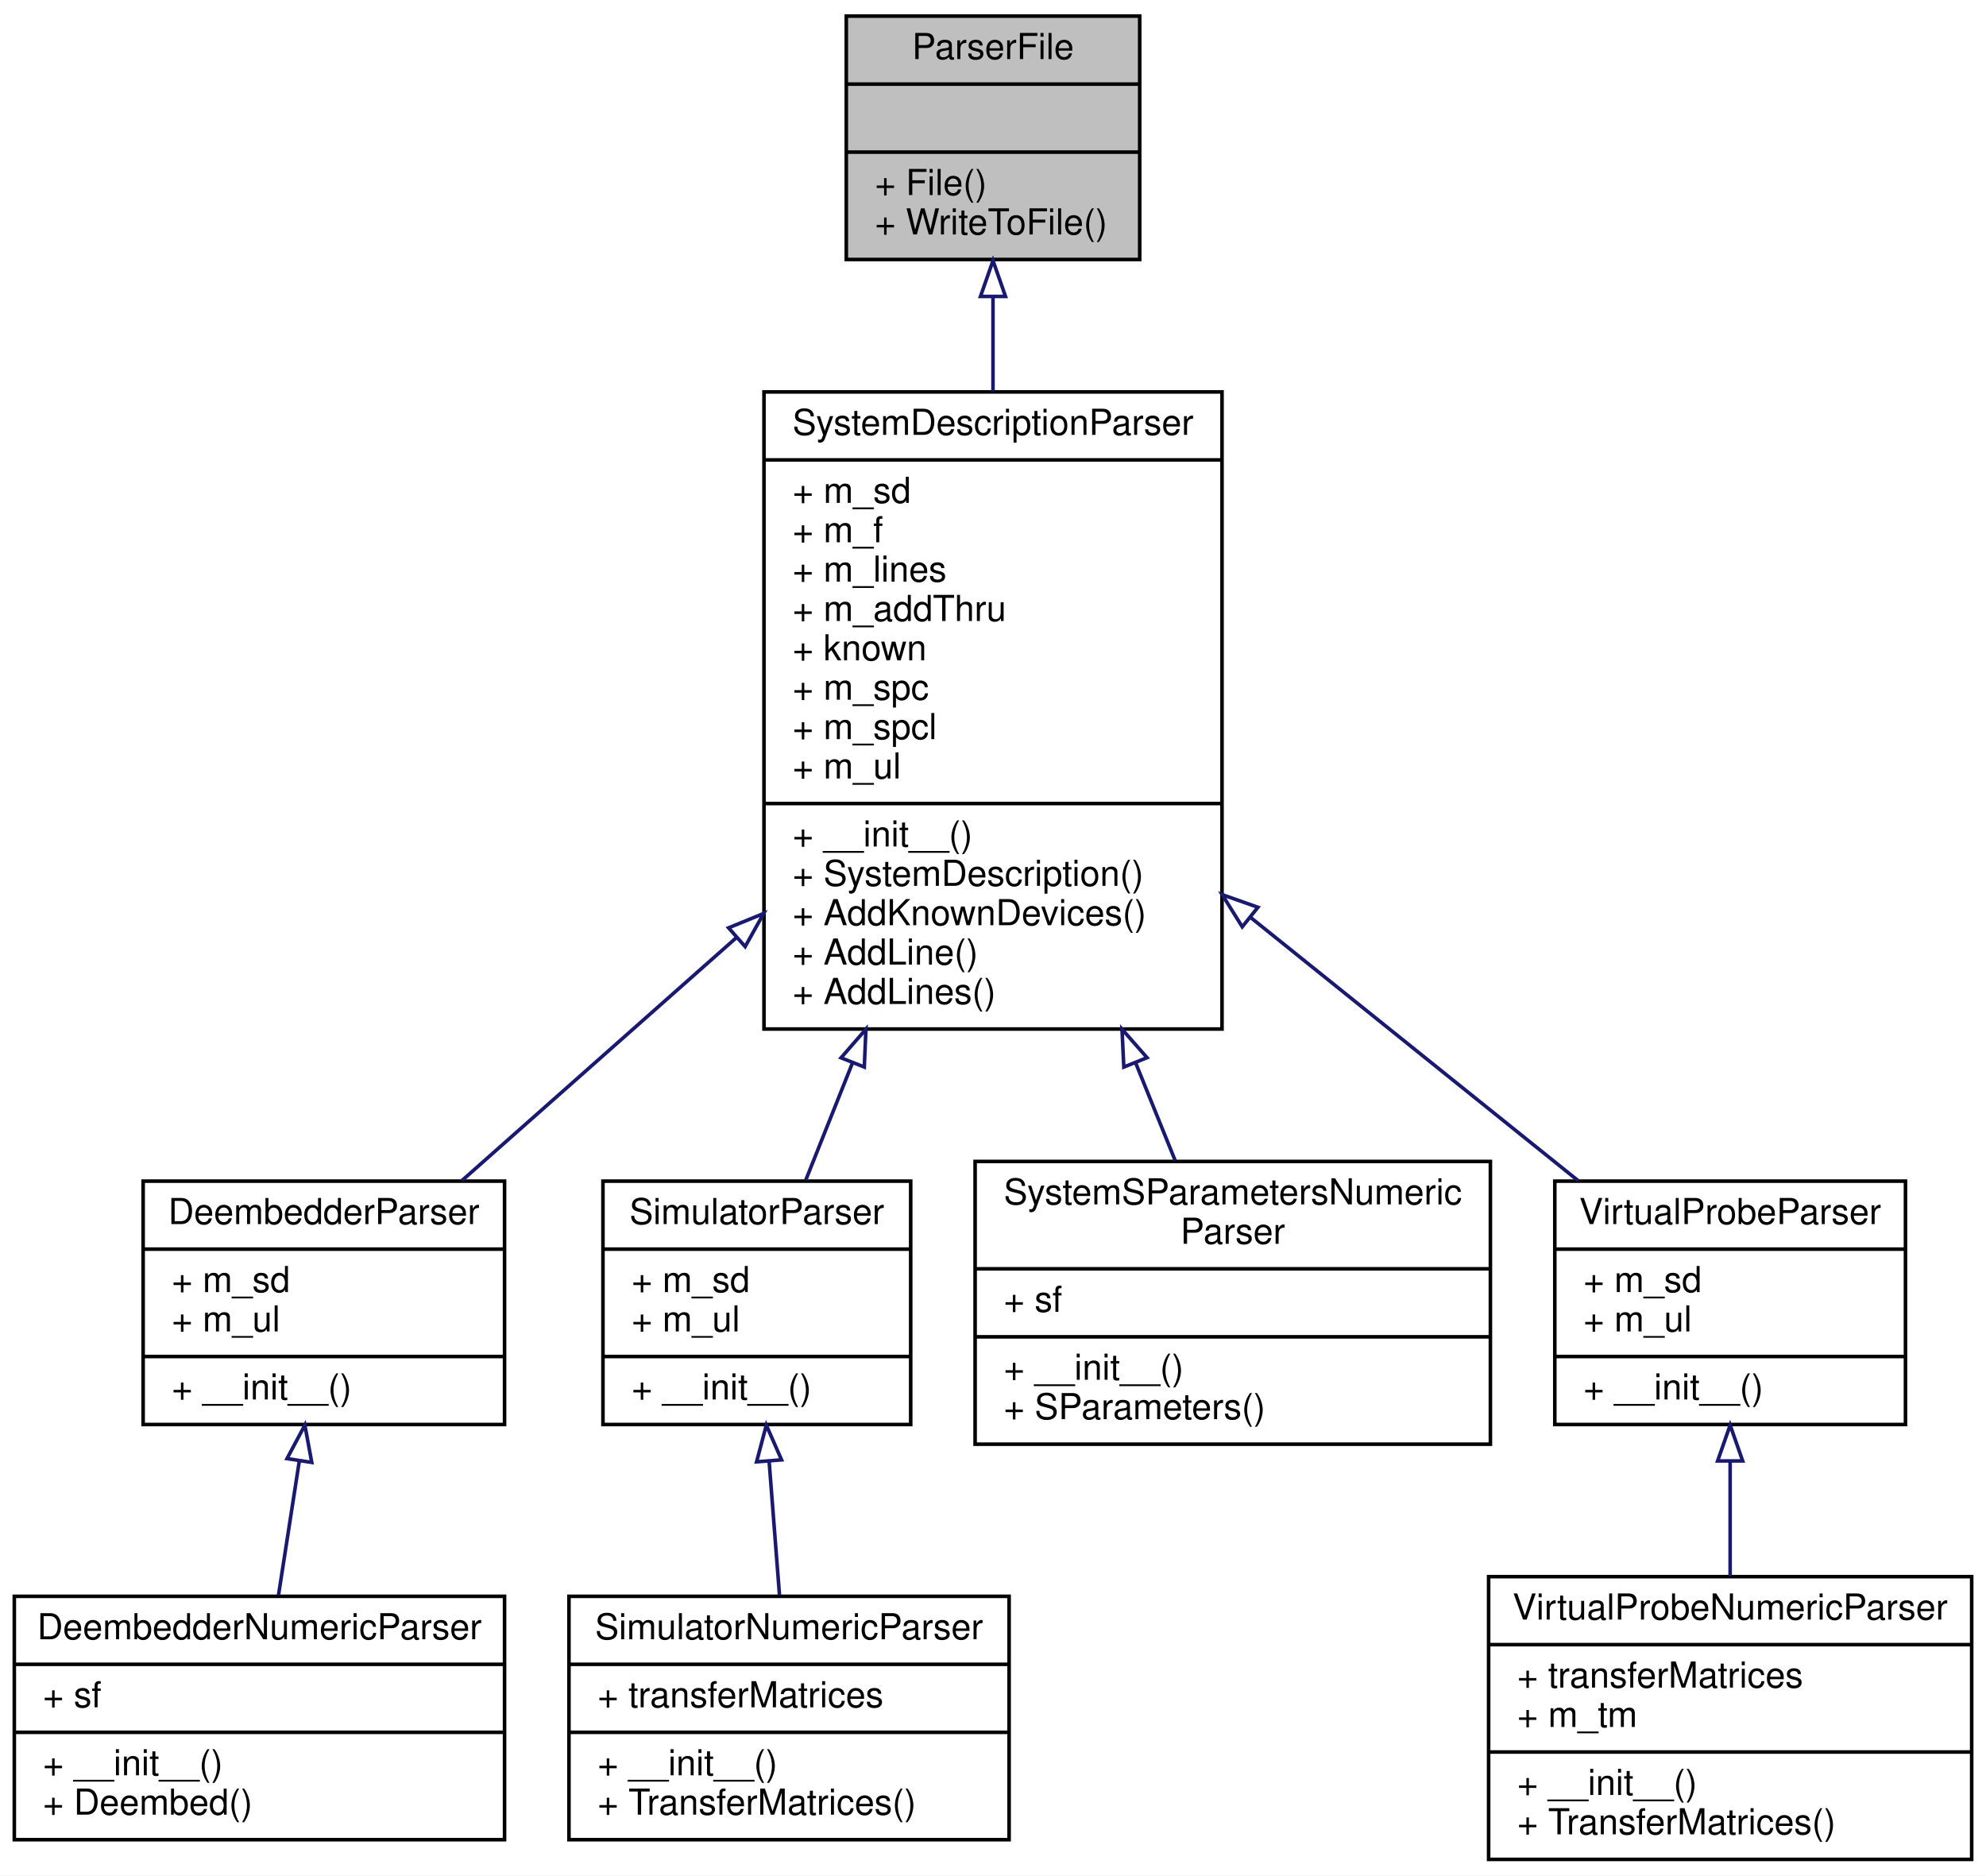
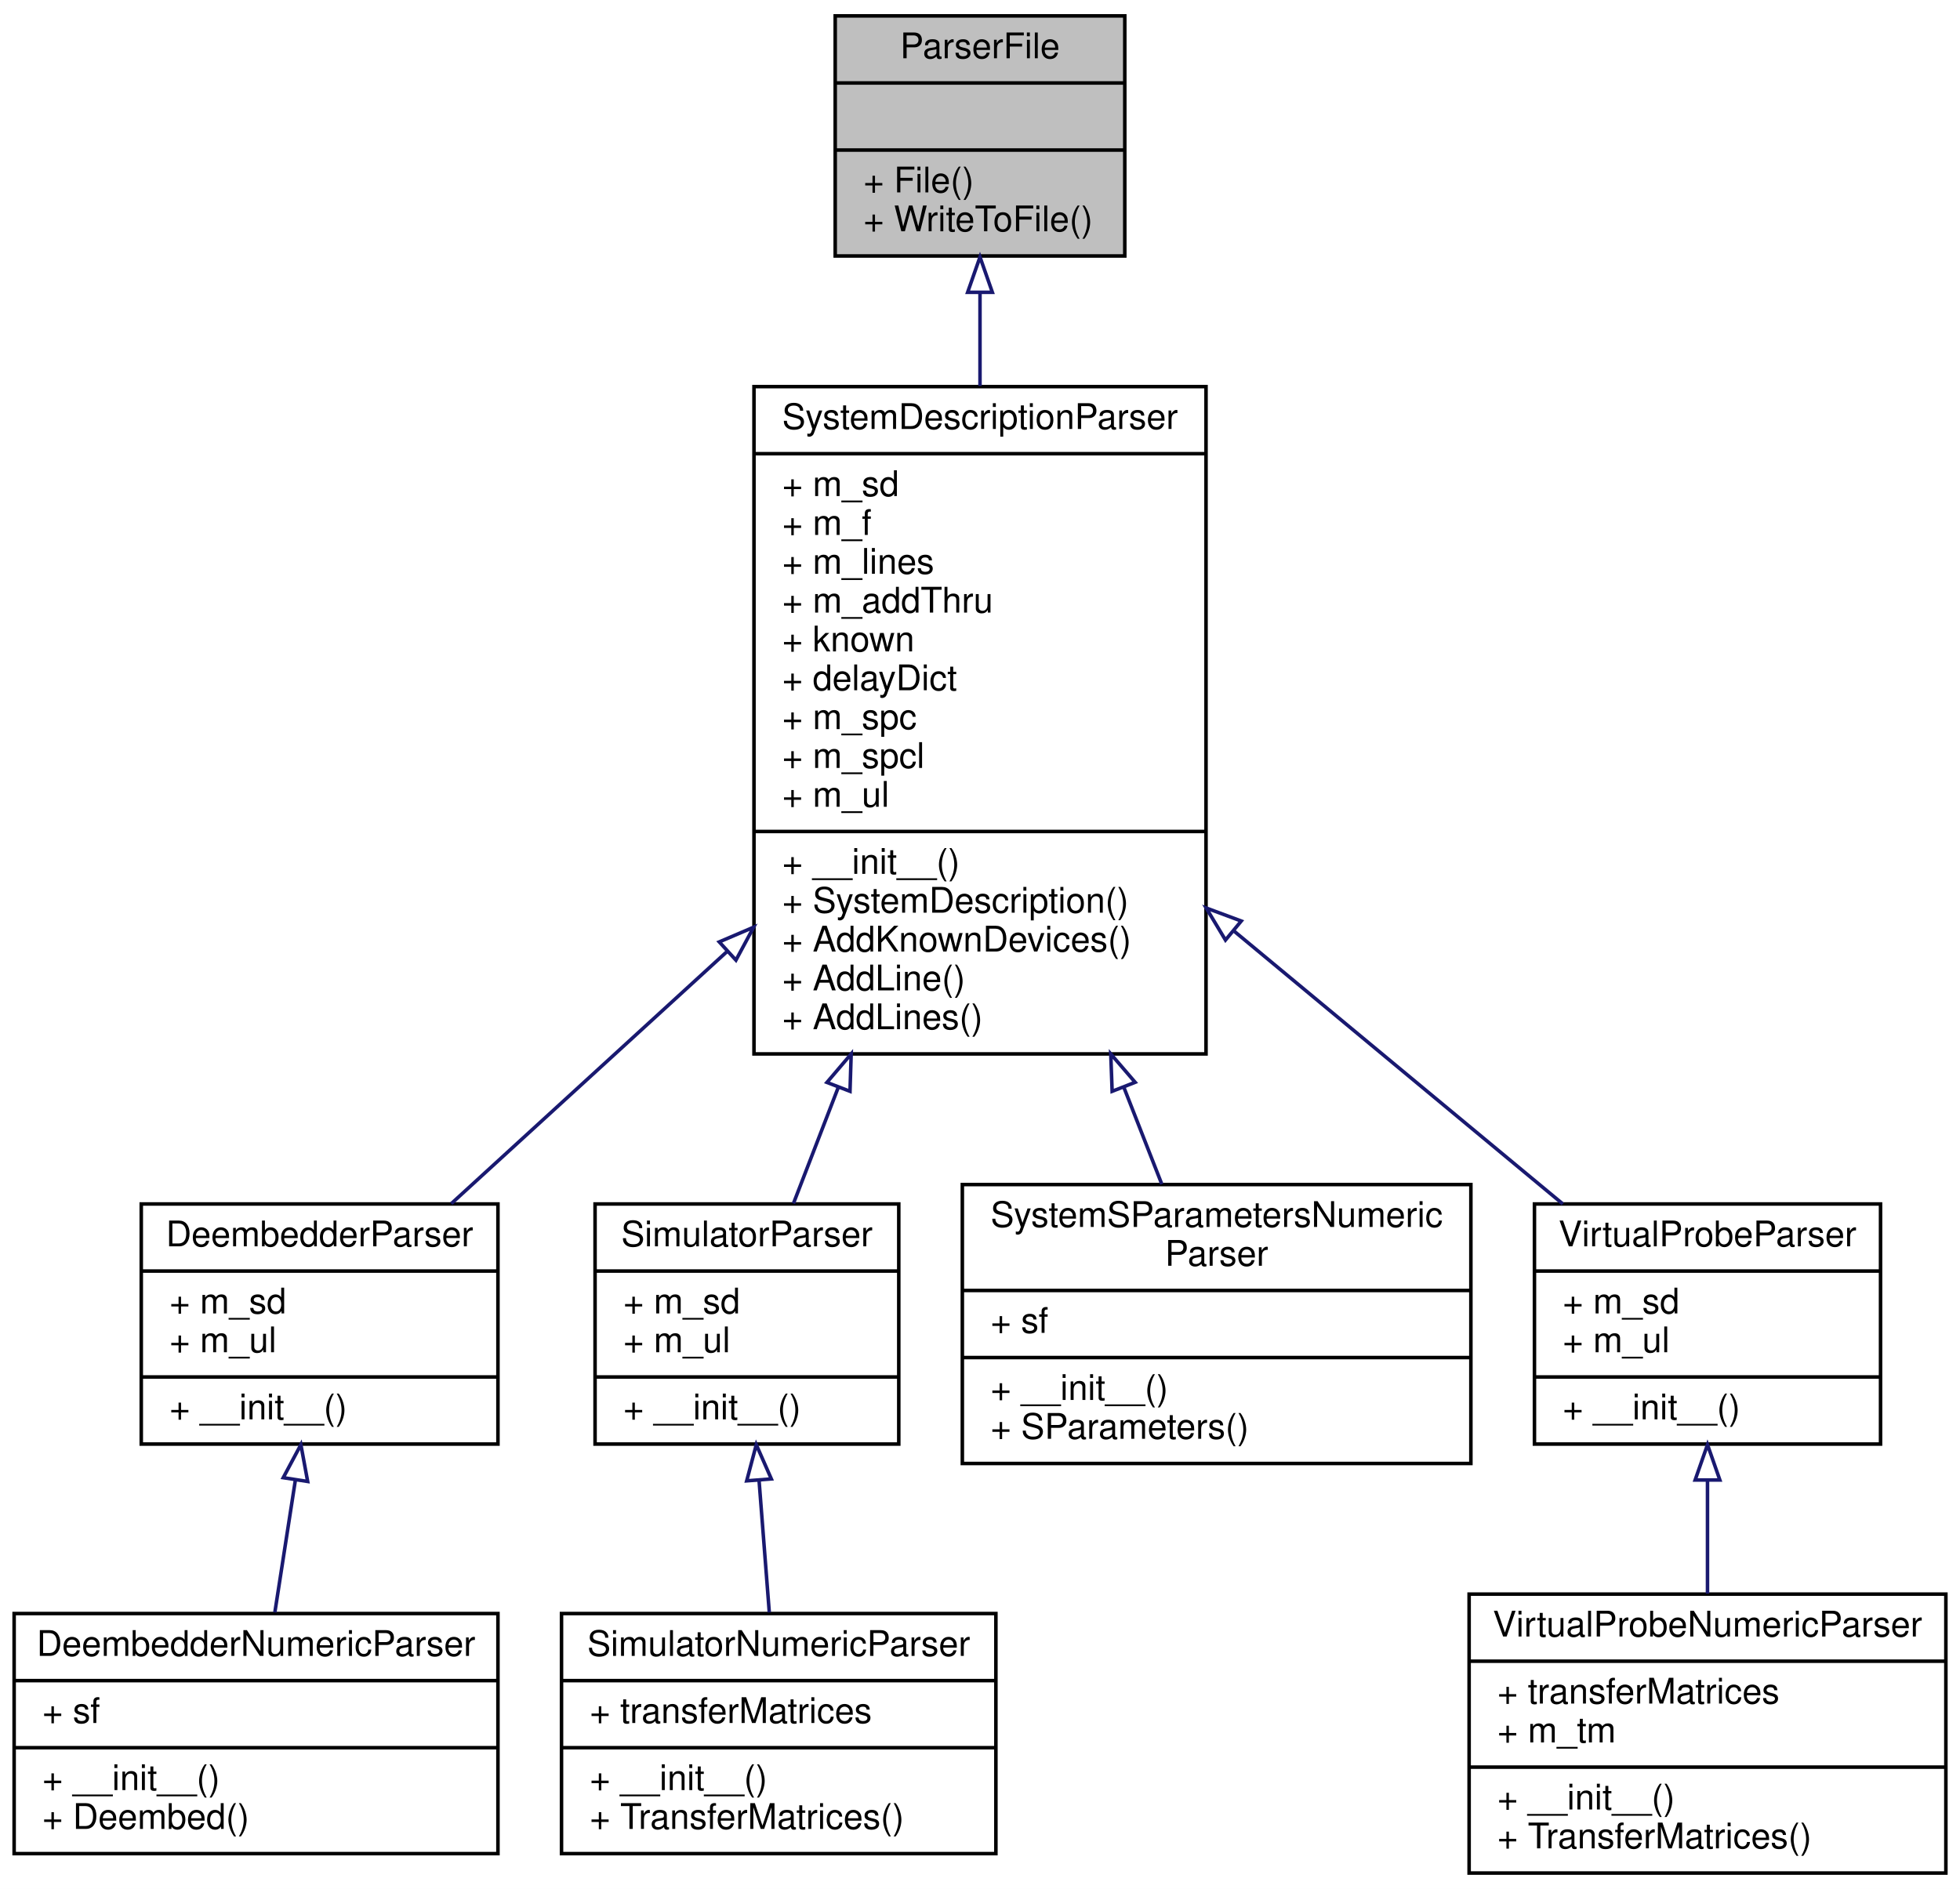
- <svg xmlns="http://www.w3.org/2000/svg" xmlns:xlink="http://www.w3.org/1999/xlink" width="555pt" height="524pt" viewBox="0.00 0.00 555.00 524.00">
-   <g id="graph0" class="graph" transform="scale(1 1) rotate(0) translate(4 520)">
-     <polygon fill="#ffffff" stroke="transparent" points="-4,4 -4,-520 551,-520 551,4 -4,4" />
+ <svg xmlns="http://www.w3.org/2000/svg" xmlns:xlink="http://www.w3.org/1999/xlink" width="555pt" height="535pt" viewBox="0.00 0.00 555.00 535.00">
+   <g id="graph0" class="graph" transform="scale(1 1) rotate(0) translate(4 531)">
+     <polygon fill="#ffffff" stroke="transparent" points="-4,4 -4,-531 551,-531 551,4 -4,4" />
    <g id="node1" class="node">
-       <polygon fill="#bfbfbf" stroke="#000000" points="232.5,-447.5 232.5,-515.5 314.5,-515.5 314.5,-447.5 232.5,-447.5" />
-       <text text-anchor="middle" x="273.5" y="-503.5" font-family="Helvetica,sans-Serif" font-size="10.00" fill="#000000">ParserFile</text>
-       <polyline fill="none" stroke="#000000" points="232.5,-496.5 314.5,-496.5 " />
-       <text text-anchor="middle" x="273.5" y="-484.5" font-family="Helvetica,sans-Serif" font-size="10.00" fill="#000000"> </text>
-       <polyline fill="none" stroke="#000000" points="232.5,-477.5 314.5,-477.5 " />
-       <text text-anchor="start" x="240.5" y="-465.5" font-family="Helvetica,sans-Serif" font-size="10.00" fill="#000000">+ File()</text>
-       <text text-anchor="start" x="240.5" y="-454.5" font-family="Helvetica,sans-Serif" font-size="10.00" fill="#000000">+ WriteToFile()</text>
+       <polygon fill="#bfbfbf" stroke="#000000" points="232.5,-458.5 232.5,-526.5 314.5,-526.5 314.5,-458.5 232.5,-458.5" />
+       <text text-anchor="middle" x="273.5" y="-514.5" font-family="Helvetica,sans-Serif" font-size="10.00" fill="#000000">ParserFile</text>
+       <polyline fill="none" stroke="#000000" points="232.5,-507.5 314.5,-507.5 " />
+       <text text-anchor="middle" x="273.5" y="-495.5" font-family="Helvetica,sans-Serif" font-size="10.00" fill="#000000"> </text>
+       <polyline fill="none" stroke="#000000" points="232.5,-488.5 314.5,-488.5 " />
+       <text text-anchor="start" x="240.5" y="-476.5" font-family="Helvetica,sans-Serif" font-size="10.00" fill="#000000">+ File()</text>
+       <text text-anchor="start" x="240.5" y="-465.5" font-family="Helvetica,sans-Serif" font-size="10.00" fill="#000000">+ WriteToFile()</text>
    </g>
    <g id="node2" class="node">
      <g id="a_node2">
        <a xlink:href="classSignalIntegrity_1_1Lib_1_1Parsers_1_1SystemDescriptionParser_1_1SystemDescriptionParser.xhtml" target="_top" xlink:title="Parses netlists and produces system descriptions. ">
-           <polygon fill="#ffffff" stroke="#000000" points="209.5,-232.5 209.5,-410.5 337.5,-410.5 337.5,-232.5 209.5,-232.5" />
-           <text text-anchor="middle" x="273.5" y="-398.5" font-family="Helvetica,sans-Serif" font-size="10.00" fill="#000000">SystemDescriptionParser</text>
-           <polyline fill="none" stroke="#000000" points="209.5,-391.5 337.5,-391.5 " />
-           <text text-anchor="start" x="217.5" y="-379.5" font-family="Helvetica,sans-Serif" font-size="10.00" fill="#000000">+ m_sd</text>
-           <text text-anchor="start" x="217.5" y="-368.5" font-family="Helvetica,sans-Serif" font-size="10.00" fill="#000000">+ m_f</text>
-           <text text-anchor="start" x="217.5" y="-357.5" font-family="Helvetica,sans-Serif" font-size="10.00" fill="#000000">+ m_lines</text>
-           <text text-anchor="start" x="217.5" y="-346.5" font-family="Helvetica,sans-Serif" font-size="10.00" fill="#000000">+ m_addThru</text>
-           <text text-anchor="start" x="217.5" y="-335.5" font-family="Helvetica,sans-Serif" font-size="10.00" fill="#000000">+ known</text>
+           <polygon fill="#ffffff" stroke="#000000" points="209.5,-232.5 209.5,-421.5 337.5,-421.5 337.5,-232.5 209.5,-232.5" />
+           <text text-anchor="middle" x="273.5" y="-409.5" font-family="Helvetica,sans-Serif" font-size="10.00" fill="#000000">SystemDescriptionParser</text>
+           <polyline fill="none" stroke="#000000" points="209.5,-402.5 337.5,-402.5 " />
+           <text text-anchor="start" x="217.5" y="-390.5" font-family="Helvetica,sans-Serif" font-size="10.00" fill="#000000">+ m_sd</text>
+           <text text-anchor="start" x="217.5" y="-379.5" font-family="Helvetica,sans-Serif" font-size="10.00" fill="#000000">+ m_f</text>
+           <text text-anchor="start" x="217.5" y="-368.5" font-family="Helvetica,sans-Serif" font-size="10.00" fill="#000000">+ m_lines</text>
+           <text text-anchor="start" x="217.5" y="-357.5" font-family="Helvetica,sans-Serif" font-size="10.00" fill="#000000">+ m_addThru</text>
+           <text text-anchor="start" x="217.5" y="-346.5" font-family="Helvetica,sans-Serif" font-size="10.00" fill="#000000">+ known</text>
+           <text text-anchor="start" x="217.5" y="-335.5" font-family="Helvetica,sans-Serif" font-size="10.00" fill="#000000">+ delayDict</text>
          <text text-anchor="start" x="217.5" y="-324.5" font-family="Helvetica,sans-Serif" font-size="10.00" fill="#000000">+ m_spc</text>
          <text text-anchor="start" x="217.5" y="-313.5" font-family="Helvetica,sans-Serif" font-size="10.00" fill="#000000">+ m_spcl</text>
          <text text-anchor="start" x="217.5" y="-302.5" font-family="Helvetica,sans-Serif" font-size="10.00" fill="#000000">+ m_ul</text>
          <polyline fill="none" stroke="#000000" points="209.5,-295.5 337.5,-295.5 " />
          <text text-anchor="start" x="217.5" y="-283.5" font-family="Helvetica,sans-Serif" font-size="10.00" fill="#000000">+ __init__()</text>
          <text text-anchor="start" x="217.5" y="-272.5" font-family="Helvetica,sans-Serif" font-size="10.00" fill="#000000">+ SystemDescription()</text>
          <text text-anchor="start" x="217.5" y="-261.5" font-family="Helvetica,sans-Serif" font-size="10.00" fill="#000000">+ AddKnownDevices()</text>
          <text text-anchor="start" x="217.5" y="-250.5" font-family="Helvetica,sans-Serif" font-size="10.00" fill="#000000">+ AddLine()</text>
          <text text-anchor="start" x="217.5" y="-239.5" font-family="Helvetica,sans-Serif" font-size="10.00" fill="#000000">+ AddLines()</text>
        </a>
      </g>
    </g>
    <g id="edge1" class="edge">
-       <path fill="none" stroke="#191970" d="M273.5,-437.028C273.5,-428.717 273.5,-419.765 273.5,-410.651" />
-       <polygon fill="none" stroke="#191970" points="270,-437.176 273.5,-447.176 277,-437.176 270,-437.176" />
+       <path fill="none" stroke="#191970" d="M273.5,-448.089C273.5,-439.794 273.5,-430.839 273.5,-421.685" />
+       <polygon fill="none" stroke="#191970" points="270,-448.208 273.5,-458.208 277,-448.208 270,-448.208" />
    </g>
    <g id="node3" class="node">
      <g id="a_node3">
        <a xlink:href="classSignalIntegrity_1_1Lib_1_1Parsers_1_1DeembedderParser_1_1DeembedderParser.xhtml" target="_top" xlink:title="base class for netlist based deembedding solutions ">
          <polygon fill="#ffffff" stroke="#000000" points="36,-122 36,-190 137,-190 137,-122 36,-122" />
          <text text-anchor="middle" x="86.5" y="-178" font-family="Helvetica,sans-Serif" font-size="10.00" fill="#000000">DeembedderParser</text>
          <polyline fill="none" stroke="#000000" points="36,-171 137,-171 " />
          <text text-anchor="start" x="44" y="-159" font-family="Helvetica,sans-Serif" font-size="10.00" fill="#000000">+ m_sd</text>
          <text text-anchor="start" x="44" y="-148" font-family="Helvetica,sans-Serif" font-size="10.00" fill="#000000">+ m_ul</text>
          <polyline fill="none" stroke="#000000" points="36,-141 137,-141 " />
          <text text-anchor="start" x="44" y="-129" font-family="Helvetica,sans-Serif" font-size="10.00" fill="#000000">+ __init__()</text>
        </a>
      </g>
    </g>
    <g id="edge2" class="edge">
-       <path fill="none" stroke="#191970" d="M201.768,-258.016C175.711,-234.954 147.266,-209.779 125.152,-190.208" />
-       <polygon fill="none" stroke="#191970" points="199.599,-260.769 209.407,-264.776 204.238,-255.527 199.599,-260.769" />
+       <path fill="none" stroke="#191970" d="M201.965,-261.585C175.314,-237.215 146.14,-210.537 123.785,-190.095" />
+       <polygon fill="none" stroke="#191970" points="199.665,-264.225 209.407,-268.391 204.389,-259.06 199.665,-264.225" />
    </g>
    <g id="node5" class="node">
      <g id="a_node5">
        <a xlink:href="classSignalIntegrity_1_1Lib_1_1Parsers_1_1SimulatorParser_1_1SimulatorParser.xhtml" target="_top" xlink:title="base class for netlist based simulation solutions ">
          <polygon fill="#ffffff" stroke="#000000" points="164.5,-122 164.5,-190 250.5,-190 250.5,-122 164.5,-122" />
          <text text-anchor="middle" x="207.5" y="-178" font-family="Helvetica,sans-Serif" font-size="10.00" fill="#000000">SimulatorParser</text>
          <polyline fill="none" stroke="#000000" points="164.5,-171 250.5,-171 " />
          <text text-anchor="start" x="172.5" y="-159" font-family="Helvetica,sans-Serif" font-size="10.00" fill="#000000">+ m_sd</text>
          <text text-anchor="start" x="172.5" y="-148" font-family="Helvetica,sans-Serif" font-size="10.00" fill="#000000">+ m_ul</text>
          <polyline fill="none" stroke="#000000" points="164.5,-141 250.5,-141 " />
          <text text-anchor="start" x="172.5" y="-129" font-family="Helvetica,sans-Serif" font-size="10.00" fill="#000000">+ __init__()</text>
        </a>
      </g>
    </g>
    <g id="edge4" class="edge">
-       <path fill="none" stroke="#191970" d="M234.226,-223.018C229.572,-211.348 225.091,-200.111 221.172,-190.282" />
-       <polygon fill="none" stroke="#191970" points="231.033,-224.46 237.988,-232.452 237.535,-221.867 231.033,-224.46" />
+       <path fill="none" stroke="#191970" d="M233.354,-222.986C228.819,-211.234 224.472,-199.973 220.68,-190.149" />
+       <polygon fill="none" stroke="#191970" points="230.159,-224.428 237.025,-232.497 236.69,-221.908 230.159,-224.428" />
    </g>
    <g id="node7" class="node">
      <g id="a_node7">
        <a xlink:href="classSignalIntegrity_1_1Lib_1_1Parsers_1_1SystemSParametersParser_1_1SystemSParametersNumericParser.xhtml" target="_top" xlink:title="generates system s-parameters from a netlist ">
          <polygon fill="#ffffff" stroke="#000000" points="268.5,-116.5 268.5,-195.5 412.5,-195.5 412.5,-116.5 268.5,-116.5" />
          <text text-anchor="start" x="276.5" y="-183.5" font-family="Helvetica,sans-Serif" font-size="10.00" fill="#000000">SystemSParametersNumeric</text>
          <text text-anchor="middle" x="340.5" y="-172.5" font-family="Helvetica,sans-Serif" font-size="10.00" fill="#000000">Parser</text>
          <polyline fill="none" stroke="#000000" points="268.5,-165.5 412.5,-165.5 " />
          <text text-anchor="start" x="276.5" y="-153.5" font-family="Helvetica,sans-Serif" font-size="10.00" fill="#000000">+ sf</text>
          <polyline fill="none" stroke="#000000" points="268.5,-146.5 412.5,-146.5 " />
          <text text-anchor="start" x="276.5" y="-134.5" font-family="Helvetica,sans-Serif" font-size="10.00" fill="#000000">+ __init__()</text>
          <text text-anchor="start" x="276.5" y="-123.5" font-family="Helvetica,sans-Serif" font-size="10.00" fill="#000000">+ SParameters()</text>
        </a>
      </g>
    </g>
    <g id="edge6" class="edge">
-       <path fill="none" stroke="#191970" d="M313.309,-223.167C317.199,-213.557 320.972,-204.238 324.407,-195.753" />
-       <polygon fill="none" stroke="#191970" points="310.058,-221.87 309.55,-232.452 316.546,-224.496 310.058,-221.87" />
+       <path fill="none" stroke="#191970" d="M314.195,-223.136C317.987,-213.458 321.65,-204.111 324.976,-195.62" />
+       <polygon fill="none" stroke="#191970" points="310.917,-221.91 310.527,-232.497 317.434,-224.463 310.917,-221.91" />
    </g>
    <g id="node8" class="node">
      <g id="a_node8">
        <a xlink:href="classSignalIntegrity_1_1Lib_1_1Parsers_1_1VirtualProbeParser_1_1VirtualProbeParser.xhtml" target="_top" xlink:title="base class for netlist based virtual probing solutions ">
          <polygon fill="#ffffff" stroke="#000000" points="430.5,-122 430.5,-190 528.5,-190 528.5,-122 430.5,-122" />
          <text text-anchor="middle" x="479.5" y="-178" font-family="Helvetica,sans-Serif" font-size="10.00" fill="#000000">VirtualProbeParser</text>
          <polyline fill="none" stroke="#000000" points="430.5,-171 528.5,-171 " />
          <text text-anchor="start" x="438.5" y="-159" font-family="Helvetica,sans-Serif" font-size="10.00" fill="#000000">+ m_sd</text>
          <text text-anchor="start" x="438.5" y="-148" font-family="Helvetica,sans-Serif" font-size="10.00" fill="#000000">+ m_ul</text>
          <polyline fill="none" stroke="#000000" points="430.5,-141 528.5,-141 " />
          <text text-anchor="start" x="438.5" y="-129" font-family="Helvetica,sans-Serif" font-size="10.00" fill="#000000">+ __init__()</text>
        </a>
      </g>
    </g>
    <g id="edge7" class="edge">
-       <path fill="none" stroke="#191970" d="M345.627,-263.553C376.144,-239.036 410.643,-211.319 436.977,-190.163" />
-       <polygon fill="none" stroke="#191970" points="343.154,-261.05 337.55,-270.042 347.538,-266.507 343.154,-261.05" />
+       <path fill="none" stroke="#191970" d="M345.38,-267.333C376.563,-241.448 411.946,-212.076 438.537,-190.003" />
+       <polygon fill="none" stroke="#191970" points="343.009,-264.752 337.55,-273.832 347.481,-270.138 343.009,-264.752" />
    </g>
    <g id="node4" class="node">
      <g id="a_node4">
        <a xlink:href="classSignalIntegrity_1_1Lib_1_1Parsers_1_1DeembedderNumericParser_1_1DeembedderNumericParser.xhtml" target="_top" xlink:title="generates deembedd s-parameters from a netlist ">
          <polygon fill="#ffffff" stroke="#000000" points="0,-6 0,-74 137,-74 137,-6 0,-6" />
          <text text-anchor="middle" x="68.5" y="-62" font-family="Helvetica,sans-Serif" font-size="10.00" fill="#000000">DeembedderNumericParser</text>
          <polyline fill="none" stroke="#000000" points="0,-55 137,-55 " />
          <text text-anchor="start" x="8" y="-43" font-family="Helvetica,sans-Serif" font-size="10.00" fill="#000000">+ sf</text>
          <polyline fill="none" stroke="#000000" points="0,-36 137,-36 " />
          <text text-anchor="start" x="8" y="-24" font-family="Helvetica,sans-Serif" font-size="10.00" fill="#000000">+ __init__()</text>
          <text text-anchor="start" x="8" y="-13" font-family="Helvetica,sans-Serif" font-size="10.00" fill="#000000">+ Deembed()</text>
        </a>
      </g>
    </g>
    <g id="edge3" class="edge">
      <path fill="none" stroke="#191970" d="M79.624,-111.685C77.703,-99.305 75.644,-86.042 73.828,-74.333" />
      <polygon fill="none" stroke="#191970" points="76.205,-112.478 81.197,-121.824 83.122,-111.405 76.205,-112.478" />
    </g>
    <g id="node6" class="node">
      <g id="a_node6">
        <a xlink:href="classSignalIntegrity_1_1Lib_1_1Parsers_1_1SimulatorNumericParser_1_1SimulatorNumericParser.xhtml" target="_top" xlink:title="performs numeric simulations from netlists ">
          <polygon fill="#ffffff" stroke="#000000" points="155,-6 155,-74 278,-74 278,-6 155,-6" />
          <text text-anchor="middle" x="216.5" y="-62" font-family="Helvetica,sans-Serif" font-size="10.00" fill="#000000">SimulatorNumericParser</text>
          <polyline fill="none" stroke="#000000" points="155,-55 278,-55 " />
          <text text-anchor="start" x="163" y="-43" font-family="Helvetica,sans-Serif" font-size="10.00" fill="#000000">+ transferMatrices</text>
          <polyline fill="none" stroke="#000000" points="155,-36 278,-36 " />
          <text text-anchor="start" x="163" y="-24" font-family="Helvetica,sans-Serif" font-size="10.00" fill="#000000">+ __init__()</text>
          <text text-anchor="start" x="163" y="-13" font-family="Helvetica,sans-Serif" font-size="10.00" fill="#000000">+ TransferMatrices()</text>
        </a>
      </g>
    </g>
    <g id="edge5" class="edge">
      <path fill="none" stroke="#191970" d="M210.938,-111.685C211.899,-99.305 212.928,-86.042 213.836,-74.333" />
      <polygon fill="none" stroke="#191970" points="207.436,-111.583 210.152,-121.824 214.415,-112.124 207.436,-111.583" />
    </g>
    <g id="node9" class="node">
      <g id="a_node9">
        <a xlink:href="classSignalIntegrity_1_1Lib_1_1Parsers_1_1VirtualProbeNumericParser_1_1VirtualProbeNumericParser.xhtml" target="_top" xlink:title="performs numeric virtual probing from netlists ">
          <polygon fill="#ffffff" stroke="#000000" points="412,-.5 412,-79.5 547,-79.5 547,-.5 412,-.5" />
          <text text-anchor="middle" x="479.5" y="-67.5" font-family="Helvetica,sans-Serif" font-size="10.00" fill="#000000">VirtualProbeNumericParser</text>
          <polyline fill="none" stroke="#000000" points="412,-60.5 547,-60.5 " />
          <text text-anchor="start" x="420" y="-48.5" font-family="Helvetica,sans-Serif" font-size="10.00" fill="#000000">+ transferMatrices</text>
          <text text-anchor="start" x="420" y="-37.5" font-family="Helvetica,sans-Serif" font-size="10.00" fill="#000000">+ m_tm</text>
          <polyline fill="none" stroke="#000000" points="412,-30.5 547,-30.5 " />
          <text text-anchor="start" x="420" y="-18.5" font-family="Helvetica,sans-Serif" font-size="10.00" fill="#000000">+ __init__()</text>
          <text text-anchor="start" x="420" y="-7.5" font-family="Helvetica,sans-Serif" font-size="10.00" fill="#000000">+ TransferMatrices()</text>
        </a>
      </g>
    </g>
    <g id="edge8" class="edge">
      <path fill="none" stroke="#191970" d="M479.5,-111.579C479.5,-101.069 479.5,-89.929 479.5,-79.647" />
      <polygon fill="none" stroke="#191970" points="476,-111.823 479.5,-121.824 483,-111.824 476,-111.823" />
    </g>
  </g>
</svg>
